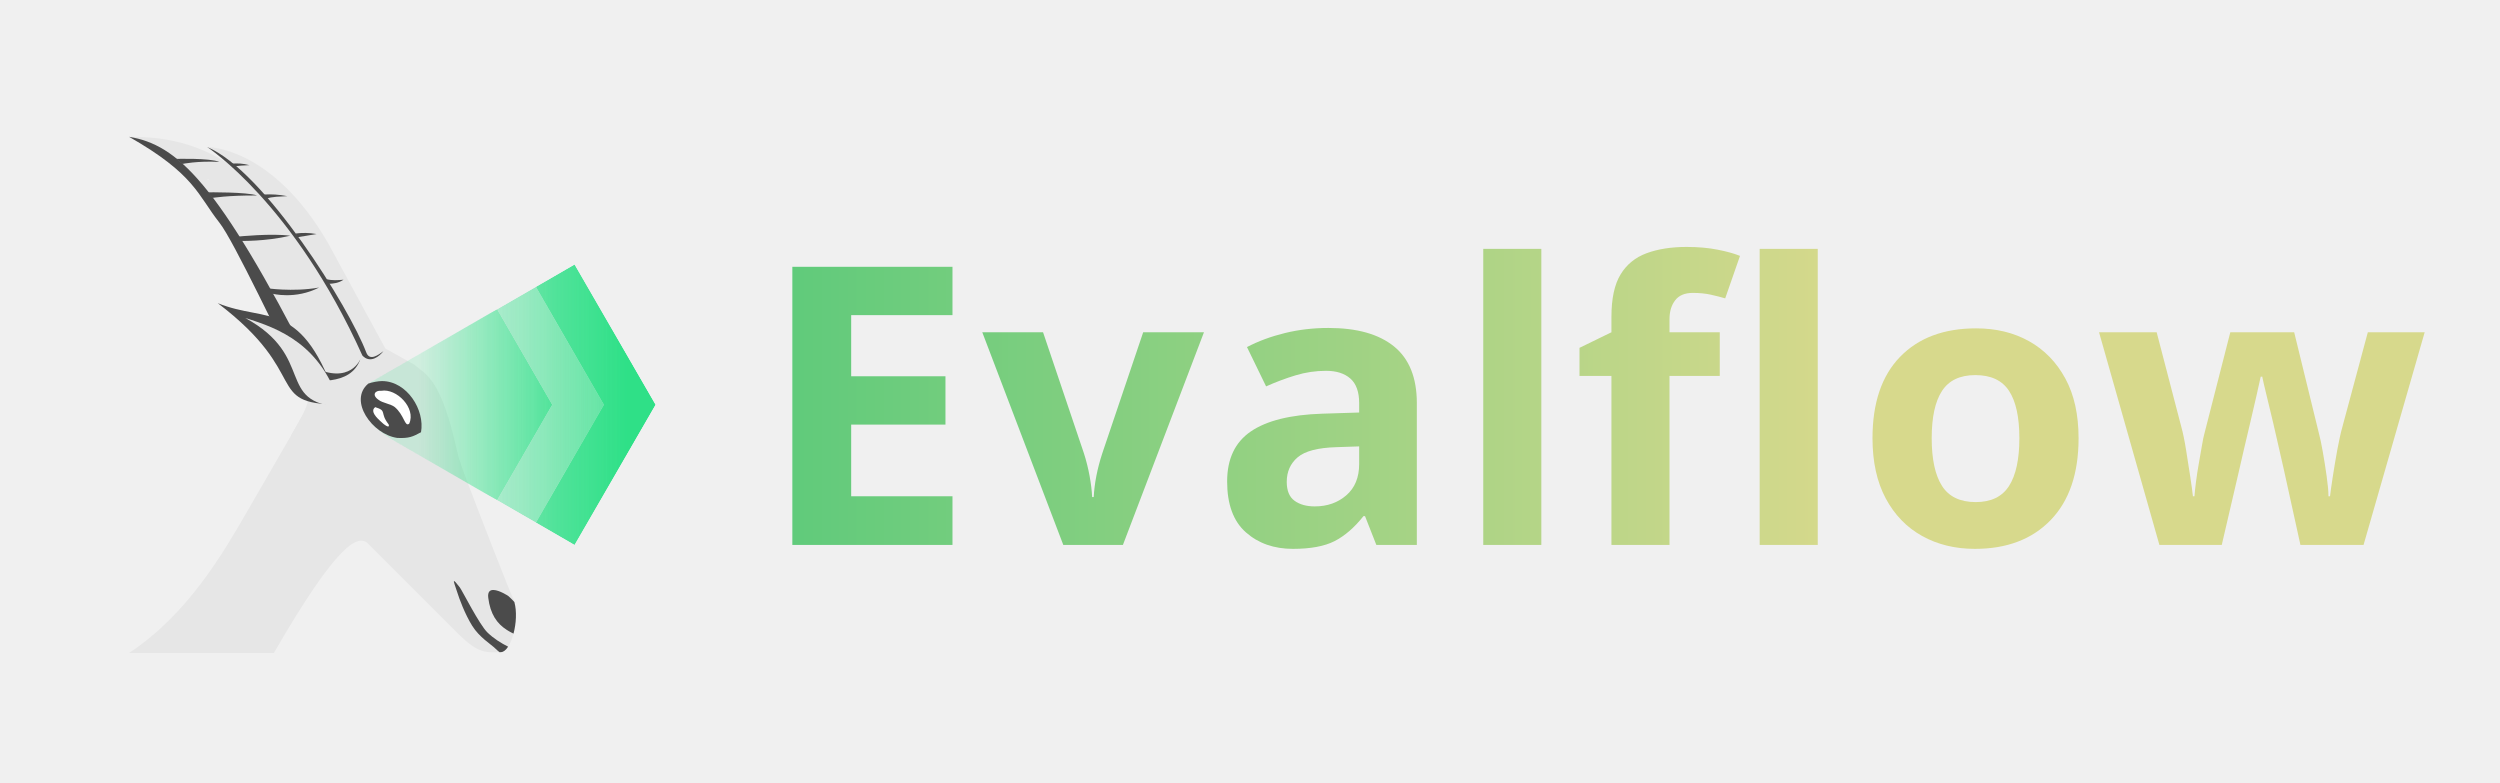
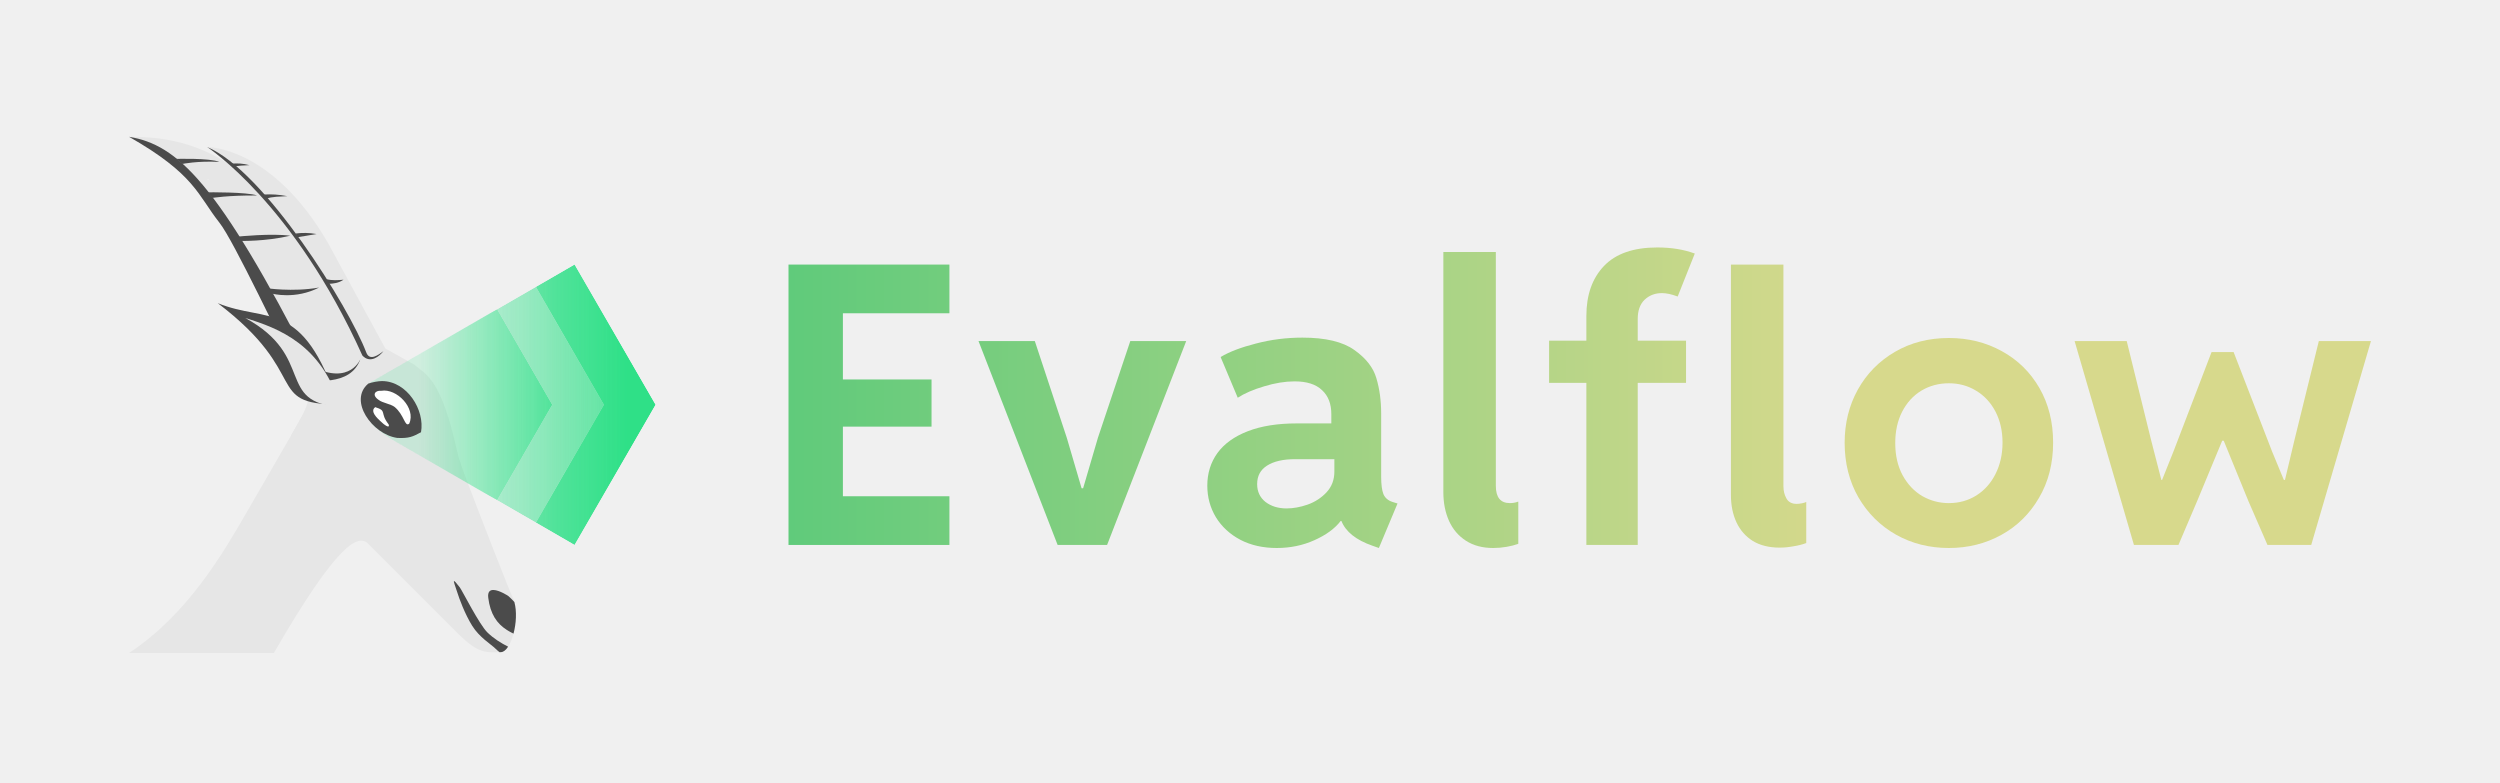
<svg xmlns="http://www.w3.org/2000/svg" xmlns:xlink="http://www.w3.org/1999/xlink" width="968.636mm" height="303.003mm" viewBox="0 0 968.636 303.003" version="1.1" id="svg8" style="enable-background:new">
  <defs id="defs2">
-     <linearGradient id="linearGradient1375">
-       <stop style="stop-color:#21c372;stop-opacity:1" offset="0" id="stop1373" />
-       <stop style="stop-color:#d7d98c;stop-opacity:1" offset="1" id="stop1371" />
-     </linearGradient>
-     <linearGradient id="linearGradient1303">
-       <stop style="stop-color:#21c372;stop-opacity:1" offset="0" id="stop1301" />
-       <stop style="stop-color:#d7d98c;stop-opacity:1" offset="1" id="stop1299" />
-     </linearGradient>
-     <linearGradient id="linearGradient1295">
-       <stop style="stop-color:#21c372;stop-opacity:1" offset="0" id="stop1293" />
-       <stop style="stop-color:#d7d98c;stop-opacity:1" offset="1" id="stop1291" />
-     </linearGradient>
-     <linearGradient id="linearGradient1159">
-       <stop style="stop-color:#21c372;stop-opacity:1" offset="0" id="stop1157" />
-       <stop style="stop-color:#d7d98c;stop-opacity:1" offset="1" id="stop1155" />
-     </linearGradient>
-     <linearGradient id="linearGradient1030">
-       <stop style="stop-color:#21c372;stop-opacity:1" offset="0" id="stop1028" />
-       <stop style="stop-color:#d7d98c;stop-opacity:1" offset="1" id="stop1026" />
-     </linearGradient>
    <linearGradient id="linearGradient136775">
      <stop style="stop-color:#21c372;stop-opacity:1" offset="0" id="stop136773" />
      <stop style="stop-color:#d7d98c;stop-opacity:1" offset="1" id="stop136771" />
    </linearGradient>
    <linearGradient id="linearGradient4817">
      <stop style="stop-color:#20df80;stop-opacity:1" offset="0" id="stop4813" />
      <stop style="stop-color:#20df80;stop-opacity:0.106" offset="1" id="stop4815" />
    </linearGradient>
    <linearGradient xlink:href="#linearGradient4817" id="linearGradient4940" x1="253.989" y1="134.937" x2="199.731" y2="134.937" gradientUnits="userSpaceOnUse" gradientTransform="matrix(0.9556218,0,0,0.9556218,34.40007,-60.55428)" />
    <filter style="color-interpolation-filters:sRGB" id="filter940" x="0" y="0" width="1" height="1">
      <feBlend mode="darken" in2="BackgroundImage" id="feBlend942" />
    </filter>
    <mask maskUnits="userSpaceOnUse" id="mask934">
      <g id="g942">
        <path id="path936" d="m 270.75,22.725 26.368,45.67 -26.368,45.67 -15,-8.66 21.368,-37.01 -21.368,-37.01 z" style="display:inline;opacity:0.65;fill:#ffffff;fill-opacity:1;stroke:none;stroke-width:0.265px;stroke-linecap:butt;stroke-linejoin:miter;stroke-opacity:1;enable-background:new" />
        <path id="path938" d="m 270.75,22.725 15,-8.66 31.367,54.33 -31.368,54.33 -15,-8.66 26.368,-45.67 z" style="fill:#ffffff;fill-opacity:1;stroke:none;stroke-width:0.265px;stroke-linecap:butt;stroke-linejoin:miter;stroke-opacity:1" />
        <path id="path940" d="m 255.75,31.385 21.367,37.01 -21.367,37.01 -74.51,-38.597 z" style="fill:#ffffff;fill-opacity:1;stroke:none;stroke-width:0.265px;stroke-linecap:butt;stroke-linejoin:miter;stroke-opacity:1" />
      </g>
    </mask>
    <linearGradient xlink:href="#linearGradient4817" id="linearGradient101134" gradientUnits="userSpaceOnUse" gradientTransform="matrix(0.9556218,0,0,0.9556218,34.40007,-60.55428)" x1="284.376" y1="134.937" x2="253.503" y2="134.937" />
    <linearGradient xlink:href="#linearGradient136775" id="linearGradient924" gradientUnits="userSpaceOnUse" x1="140.1" y1="184.101" x2="764.849" y2="184.101" />
-     <linearGradient xlink:href="#linearGradient1030" id="linearGradient926" gradientUnits="userSpaceOnUse" x1="527.859" y1="184.101" x2="753.368" y2="184.101" />
-     <linearGradient xlink:href="#linearGradient1159" id="linearGradient928" gradientUnits="userSpaceOnUse" x1="527.859" y1="184.101" x2="753.368" y2="184.101" />
-     <linearGradient xlink:href="#linearGradient1295" id="linearGradient930" gradientUnits="userSpaceOnUse" x1="527.859" y1="184.101" x2="753.368" y2="184.101" />
-     <linearGradient xlink:href="#linearGradient1303" id="linearGradient932" gradientUnits="userSpaceOnUse" x1="527.859" y1="184.101" x2="753.368" y2="184.101" />
-     <linearGradient xlink:href="#linearGradient1375" id="linearGradient934" gradientUnits="userSpaceOnUse" x1="527.859" y1="184.101" x2="753.368" y2="184.101" />
-     <linearGradient xlink:href="#linearGradient1375" id="linearGradient936" gradientUnits="userSpaceOnUse" x1="527.859" y1="184.101" x2="753.368" y2="184.101" />
-     <linearGradient xlink:href="#linearGradient1303" id="linearGradient938" gradientUnits="userSpaceOnUse" x1="527.859" y1="184.101" x2="753.368" y2="184.101" />
  </defs>
  <g style="display:inline" id="g1083" transform="translate(-63.13024,56.00317)">
    <path id="path1079" d="m 113.13,197 c 22.789,-15.032 36.468,-38.725 45.88,-55.026 9.689,-16.789 25.975,-44.974 25.975,-44.974 L 156.376,41.146 C 126.994,-4.219 113.13,-3 113.13,-3 c 19.016,0 59.972,3.096 84.347,83.333 C 178.641,23.459 143.398,0.969 143.398,0.969 c 0,0 25.097,-0.444 46.825,37.191 l 22.213,40.867 10.963,6.094 c 5.126,4.238 10.718,5.604 17.038,34.526 0.588,2.692 1.488,4.473 2.397,7.439 5.207,13.935 18.735,48.618 19.252,49.107 2.705,7.261 -0.799,20.31 -4.837,20.481 -7.658,0.326 -9.869,-0.037 -20.065,-10.607 L 205.787,154.671 C 201.928,150.812 193.876,154.329 169.24,197 Z" style="fill:#e6e6e6;fill-opacity:1;stroke-width:0.081" />
    <path id="path1081" d="m 143.678,13.697 c 1.383,-0.929 -1.011,0.422 0,0 z" style="fill:#ffffff;fill-opacity:1;stroke-width:0.081" />
  </g>
  <g id="layer1" style="display:inline" transform="translate(-63.13024,-46.99683)">
    <path style="fill:#e6e6e6;fill-opacity:1;stroke:none;stroke-width:0.265px;stroke-linecap:butt;stroke-linejoin:miter;stroke-opacity:1" d="m 185.699,226.785 -9.742,-11.164 c 9.019,-15.621 9.024,-15.63 0.01,-31.242 9.965,17.26 9.01,15.621 9.01,15.621 l 10.005,17.312 z" id="path901" />
  </g>
  <g id="layer7" style="display:inline;opacity:1;filter:url(#filter940)" transform="translate(-63.13024,-46.99683)">
    <path id="path1682-0" d="m 143.398,103.969 c 0,0 33.552,21.743 60.136,80.778 3.065,3.261 6.594,0.33 8.166,-1.704 -2.11,1.595 -5.393,3.98 -6.683,0.46 -6.486,-17.211 -39.409,-70.337 -61.618,-79.534 z" style="display:inline;opacity:1;fill:#4b4b4b;fill-opacity:1;stroke-width:0.078;enable-background:new" />
    <path id="path4792-7-3-9" d="m 148.171,133.304 c 5.634,7.135 23.89,46.29 32.184,62.007 3.645,-1.759 18.463,2.133 22.449,-9.277 0.131,-0.375 -3.709,10.644 -18.945,2.907 C 147.313,117.264 131.762,103.097 113.13,100 c 25.611,14.59 26.58,22.588 35.041,33.303 z" style="display:inline;opacity:1;fill:#4b4b4b;fill-opacity:1;stroke-width:0.082;enable-background:new" />
  </g>
  <g id="layer2" style="display:inline;opacity:1" transform="translate(-63.13024,-46.99683)">
    <path style="fill:#4b4b4b;fill-opacity:1;stroke:none;stroke-width:0.344px;stroke-linecap:butt;stroke-linejoin:miter;stroke-opacity:1" d="m 166.009,158.594 c 0,0 10.413,1.659 20.761,-0.198 -9.246,4.775 -18.123,2.387 -18.123,2.387 z" id="path873" />
    <path style="display:inline;fill:#4b4b4b;fill-opacity:1;stroke:none;stroke-width:0.3px;stroke-linecap:butt;stroke-linejoin:miter;stroke-opacity:1;enable-background:new" d="m 155.41,138.658 c 0,0 12.958,-1.335 20.18,-0.32 -9.696,2.26 -19.187,1.999 -19.187,1.999 z" id="path873-6" />
    <path style="display:inline;fill:#4b4b4b;fill-opacity:1;stroke:none;stroke-width:0.282px;stroke-linecap:butt;stroke-linejoin:miter;stroke-opacity:1;enable-background:new" d="m 143.703,121.507 c 0,0 15.253,-0.156 19.036,1.227 -11.521,-0.06 -17.307,0.948 -17.307,0.948 z" id="path873-6-7" />
    <path style="display:inline;fill:#4b4b4b;fill-opacity:1;stroke:none;stroke-width:0.179px;stroke-linecap:butt;stroke-linejoin:miter;stroke-opacity:1;enable-background:new" d="m 189.564,155.147 c 2.223,0.59 4.445,0.432 6.668,0.227 -1.973,1.335 -3.805,1.5 -5.918,1.619 -0.25,-0.615 -0.5,-1.231 -0.75,-1.846 z" id="path873-3" />
    <path style="display:inline;fill:#4b4b4b;fill-opacity:1;stroke:none;stroke-width:0.146px;stroke-linecap:butt;stroke-linejoin:miter;stroke-opacity:1;enable-background:new" d="m 177.68,137.476 c 2.522,-0.331 5.243,-0.332 8.063,0.197 -3.082,0.48 -6.031,1.092 -7.459,1.241 -0.201,-0.479 -0.403,-0.958 -0.604,-1.438 z" id="path873-6-5" />
    <path style="display:inline;fill:#4b4b4b;fill-opacity:1;stroke:none;stroke-width:0.181px;stroke-linecap:butt;stroke-linejoin:miter;stroke-opacity:1;enable-background:new" d="m 165.358,122.368 c 3.059,-0.164 5.674,-0.024 9.107,0.631 -2.941,0.202 -5.8,0.101 -8.33,1.027 -0.259,-0.553 -0.517,-1.105 -0.776,-1.658 z" id="path873-6-7-3" />
    <path style="display:inline;fill:#4b4b4b;fill-opacity:1;stroke:none;stroke-width:0.207px;stroke-linecap:butt;stroke-linejoin:miter;stroke-opacity:1;enable-background:new" d="m 131.41,108.562 c 0,0 12.981,-0.382 16.717,1.163 -8.669,-0.435 -14.321,0.795 -14.321,0.795 z" id="path873-6-7-5" />
    <path style="display:inline;fill:#4b4b4b;fill-opacity:1;stroke:none;stroke-width:0.133px;stroke-linecap:butt;stroke-linejoin:miter;stroke-opacity:1;enable-background:new" d="m 152.817,110.408 c 2.271,-0.187 4.409,-0.108 6.961,0.581 -2.303,0.129 -4.326,0.153 -6.384,0.634 -0.192,-0.405 -0.385,-0.81 -0.577,-1.215 z" id="path873-6-7-5-6" />
  </g>
  <g id="layer4" transform="translate(-63.13024,88.41982)" style="display:inline;opacity:1">
    <path style="opacity:0.737;fill:url(#linearGradient4940);fill-opacity:1;stroke:none;stroke-width:0.253px;stroke-linecap:butt;stroke-linejoin:miter;stroke-opacity:1" d="m 205.811,60.217 79.938,-46.152 31.367,54.33 -31.368,54.33 -69.85,-40.328 c 0,0 -9.72,-5.97 -9.06,-7.73 -1.269,-2.459 -1.935,-7.387 -1.028,-14.45 z" id="path4809" mask="url(#mask934)" />
  </g>
  <g id="g100974" transform="translate(-63.13024,88.41982)" style="display:inline;opacity:1">
    <path style="opacity:0.737;fill:url(#linearGradient101134);fill-opacity:1;stroke:none;stroke-width:0.253px;stroke-linecap:butt;stroke-linejoin:miter;stroke-opacity:1" d="m 205.811,60.217 79.938,-46.152 31.367,54.33 -31.368,54.33 -69.85,-40.328 c 0,0 -9.72,-5.97 -9.06,-7.73 -1.269,-2.459 -1.935,-7.387 -1.028,-14.45 z" id="path100972" mask="url(#mask934)" />
  </g>
  <g id="layer6" style="display:inline" transform="translate(-63.13024,-46.99683)">
    <path style="display:inline;opacity:1;fill:#4b4b4b;fill-opacity:1;stroke-width:0.116;enable-background:new" d="m 211.084,194.644 c -1.398,9.4e-4 -3.74,0.437 -5.273,0.99 -7.795,6.577 1.576,19.673 11.241,21.04 4.647,0.209 6.028,-0.497 9.202,-2.208 1.572,-8.532 -5.381,-19.831 -15.17,-19.822 z" id="path859-7" />
    <path style="display:inline;opacity:1;fill:#ffffff;fill-opacity:1;stroke-width:0.116;enable-background:new" d="m 209.865,201.956 c -2.902,-1.963 -1.304,-3.803 0.989,-3.546 5.937,-1.057 13.551,6.734 10.83,12.726 -1.757,1.482 -1.828,-3.297 -5.671,-6.472 -1.528,-1.17 -4.696,-1.553 -6.148,-2.707 z" id="path857-5" />
    <path style="display:inline;opacity:1;fill:#ffffff;fill-opacity:1;stroke-width:0.116;enable-background:new" d="m 208.511,204.745 c 4.792,1.492 1.572,2.067 5.217,6.708 0.569,1.739 -1.628,0.323 -3.301,-1.368 -2.664,-2.414 -3.462,-4.234 -1.916,-5.34 z" id="path4691" />
    <path style="display:inline;opacity:1;fill:#4b4b4b;fill-opacity:1;stroke:none;stroke-width:0.908px;stroke-linecap:butt;stroke-linejoin:miter;stroke-opacity:1;enable-background:new" d="m 903.518,1028.539 c -1.249,0.268 2.149,8.171 4.695,16.471 2.747,8.953 11.181,31.88 21.861,48.998 10.681,17.118 27.083,26.601 34.148,33.531 2.231,2.188 4.178,3.835 5.965,5.164 0.702,-0.027 1.363,-0.045 2.09,-0.076 3.689,-0.157 7.254,-3.174 10.404,-8.02 -10.255,-5.206 -20.999,-11.769 -30.256,-20.764 -12.01,-11.67 -36.987,-61.448 -40.453,-65.977 -5.283,-6.902 -7.706,-9.489 -8.455,-9.328 z m 57.016,13.037 c -4.693,0.151 -7.973,2.997 -6.932,11.416 2.962,23.947 12.766,37.92 27.17,47.066 0,0 4.336,2.878 9.807,5.416 3.887,-14.653 5.038,-32.48 1.252,-46.244 -5.136,-5.801 -9.18,-9.041 -9.18,-9.041 0,0 -12.505,-8.259 -21.16,-8.607 -0.325,-0.013 -0.644,-0.016 -0.957,-0.01 z" id="path893-3" transform="scale(0.2645833)" />
  </g>
  <g id="layer9" transform="translate(-63.13024,-46.99683)" style="display:inline">
    <path style="fill:#4b4b4b;fill-opacity:1;stroke:#e6e6e6;stroke-width:0;stroke-linecap:butt;stroke-linejoin:miter;stroke-miterlimit:4;stroke-dasharray:none;stroke-opacity:1" d="m 194.162,203.727 c -28.792,-0.127 -10.329,-11.701 -46.664,-39.277 19.228,7.913 32.877,-2.192 46.664,39.277 z" id="path1025" />
    <path style="fill:#e6e6e6;fill-opacity:1;stroke:#e6e6e6;stroke-width:0;stroke-linecap:butt;stroke-linejoin:miter;stroke-miterlimit:4;stroke-dasharray:none;stroke-opacity:1;enable-background:new" d="m 195.072,204.68 c -25.43,-1.675 -9.435,-19.512 -36.912,-34.475 13.049,4.034 29.681,10.219 36.912,34.475 z" id="path1025-1" />
    <text xml:space="preserve" style="font-style:normal;font-variant:normal;font-weight:normal;font-stretch:normal;font-size:10.583px;line-height:1.25;font-family:'FONTSPRING DEMO - Modica';-inkscape-font-specification:'FONTSPRING DEMO - Modica';letter-spacing:0px;word-spacing:0px;fill:#ffffff;fill-opacity:1;stroke:none;stroke-width:0.265" x="335.59" y="167.696" id="text864" />
    <text xml:space="preserve" style="font-style:normal;font-variant:normal;font-weight:normal;font-stretch:normal;font-size:10.583px;line-height:1.25;font-family:'FONTSPRING DEMO - Modica';-inkscape-font-specification:'FONTSPRING DEMO - Modica';letter-spacing:0px;word-spacing:0px;fill:#ffffff;fill-opacity:1;stroke:none;stroke-width:0.265" x="339.294" y="161.875" id="text868" />
  </g>
  <g id="layer5" style="display:none" transform="translate(-59.85686,-56.52786)">
    <g aria-label="IVM" style="font-style:normal;font-variant:normal;font-weight:normal;font-stretch:normal;font-size:155.191px;line-height:1.25;font-family:'FONTSPRING DEMO - Modica';-inkscape-font-specification:'FONTSPRING DEMO - Modica';letter-spacing:0px;word-spacing:0px;display:inline;fill:#e6e6e6;fill-opacity:1;stroke:none;stroke-width:3.88;enable-background:new" id="text872" transform="translate(34.03289,9.484942)">
      <path d="m 390.831,149.528 h -50.127 v 108.634 h 50.748 c 33.677,0 58.042,-20.175 58.042,-54.627 0,-34.452 -24.52,-54.007 -58.662,-54.007 z m -0.155,24.21 c 11.174,0 30.262,0.931 30.262,29.952 0,29.486 -19.554,30.107 -29.642,30.107 h -22.658 v -60.059 z" style="fill:#e6e6e6;fill-opacity:1;stroke-width:3.88" id="path874" />
      <path d="m 516.225,174.203 c -13.967,0 -22.813,8.38 -27.779,21.106 l -3.104,-19.089 h -23.279 v 81.941 H 488.601 v -28.866 c 0,-22.348 11.795,-30.883 24.52,-30.883 h 8.38 l 1.552,-24.21 z" style="fill:#e6e6e6;fill-opacity:1;stroke-width:3.88" id="path876" />
      <path d="m 546.487,170.168 c 9.467,0 15.674,-6.984 15.674,-15.674 0,-8.536 -6.208,-15.674 -15.674,-15.674 -9.467,0 -15.674,7.139 -15.674,15.674 0,8.691 6.208,15.674 15.674,15.674 z m 13.346,6.052 h -26.693 v 81.941 h 26.693 z" style="fill:#e6e6e6;fill-opacity:1;stroke-width:3.88" id="path878" />
      <path d="m 603.287,144.406 h -26.693 v 113.755 h 26.693 z" style="fill:#e6e6e6;fill-opacity:1;stroke-width:3.88" id="path880" />
      <path d="m 646.741,144.406 h -26.693 v 113.755 h 26.693 z" style="fill:#e6e6e6;fill-opacity:1;stroke-width:3.88" id="path882" />
      <path d="M 768.255,238.607 751.184,220.916 c -9.932,9.777 -19.089,13.657 -29.642,13.657 -19.089,0 -32.435,-12.726 -32.435,-31.038 0,-18.157 12.726,-30.728 31.193,-30.728 11.329,0 20.64,5.277 26.693,12.105 l 19.244,-17.692 c -8.691,-10.863 -25.607,-19.554 -46.247,-19.554 -33.832,0 -59.593,23.744 -59.593,56.024 0,33.211 27.469,56.334 60.214,56.334 21.416,0 37.711,-9.622 47.644,-21.416 z" style="fill:#e6e6e6;fill-opacity:1;stroke-width:3.88" id="path884" />
      <path d="m 822.417,174.203 c -26.693,0 -47.489,16.916 -47.489,42.988 0,26.072 20.796,42.988 47.489,42.988 26.538,0 47.178,-16.916 47.178,-42.988 0,-26.072 -20.64,-42.988 -47.178,-42.988 z m 0,62.232 c -10.708,0 -20.33,-6.984 -20.33,-19.244 0,-12.26 9.622,-19.089 20.33,-19.089 10.708,0 19.864,6.828 19.864,19.089 0,12.26 -9.156,19.244 -19.864,19.244 z" style="fill:#e6e6e6;fill-opacity:1;stroke-width:3.88" id="path886" />
      <path d="m 945.328,144.406 v 42.057 c -5.121,-7.604 -13.191,-12.26 -25.296,-12.26 -23.434,0 -40.815,17.847 -40.815,43.609 0,28.245 20.796,42.367 41.436,42.367 11.484,0 19.709,-4.501 24.831,-12.415 l 3.725,10.398 h 22.813 V 144.406 Z m -19.864,92.96 c -11.795,0 -19.399,-7.915 -19.399,-20.485 0,-10.863 6.363,-20.02 19.399,-20.02 11.019,0 19.864,7.294 19.864,20.02 0,12.26 -8.846,20.485 -19.864,20.485 z" style="fill:#e6e6e6;fill-opacity:1;stroke-width:3.88" id="path888" />
      <path d="m 1029.286,174.203 c -26.227,0 -44.074,17.071 -44.074,42.833 0,26.693 19.554,43.143 45.161,43.143 11.484,0 27.624,-3.259 38.022,-13.812 l -11.794,-16.45 c -9.156,6.673 -17.692,8.38 -24.21,8.38 -9.467,0 -17.226,-2.949 -20.02,-13.191 h 56.955 c 3.88,-31.969 -11.95,-50.903 -40.039,-50.903 z m 13.812,34.297 h -31.193 c 1.397,-8.225 6.052,-13.657 16.45,-13.657 10.243,0 15.364,5.742 14.743,13.657 z" style="fill:#e6e6e6;fill-opacity:1;stroke-width:3.88" id="path890" />
    </g>
  </g>
  <g id="layer8" style="display:none" transform="translate(-59.85686,-56.52786)">
    <g aria-label="IVM" style="font-style:normal;font-variant:normal;font-weight:normal;font-stretch:normal;font-size:162.373px;line-height:1.25;font-family:'FONTSPRING DEMO - Modica SemiBold';-inkscape-font-specification:'FONTSPRING DEMO - Modica SemiBold, ';letter-spacing:0px;word-spacing:0px;fill:#e6e6e6;fill-opacity:1;stroke:none;stroke-width:4.059" id="text913" transform="matrix(0.9559196,0,0,0.9559196,27.84118,12.01553)">
      <path d="m 419.969,153.785 h -50.498 v 28.415 l 16.408,28.41 -16.408,28.42 v 28.415 h 51.472 c 35.073,0 59.916,-20.946 59.916,-56.668 0,-36.209 -25.655,-56.993 -60.89,-56.993 z m -0.325,21.108 c 15.588,0 36.534,4.384 36.534,36.047 0,31.176 -20.297,35.235 -35.56,35.235 h -26.954 v -71.282 z" style="font-style:normal;font-variant:normal;font-weight:normal;font-stretch:normal;font-family:'FONTSPRING DEMO - Modica SemiBold';-inkscape-font-specification:'FONTSPRING DEMO - Modica SemiBold, ';fill:#e6e6e6;fill-opacity:1;stroke-width:4.059" id="path915" />
      <path d="m 549.38,180.09 c -14.614,0 -24.194,9.255 -29.714,22.895 l -2.436,-20.784 h -20.297 v 85.246 h 22.895 v -31.013 c 0,-24.194 12.827,-35.073 26.954,-35.073 h 8.768 l 1.461,-21.271 z" style="font-style:normal;font-variant:normal;font-weight:normal;font-stretch:normal;font-family:'FONTSPRING DEMO - Modica SemiBold';-inkscape-font-specification:'FONTSPRING DEMO - Modica SemiBold, ';fill:#e6e6e6;fill-opacity:1;stroke-width:4.059" id="path917" />
      <path d="m 580.88,173.27 c 8.606,0 14.126,-6.333 14.126,-14.126 0,-7.956 -5.521,-14.289 -14.126,-14.289 -8.768,0 -14.289,6.333 -14.289,14.289 0,7.794 5.521,14.126 14.289,14.126 z m 11.366,8.931 h -22.895 v 85.246 h 22.895 z" style="font-style:normal;font-variant:normal;font-weight:normal;font-stretch:normal;font-family:'FONTSPRING DEMO - Modica SemiBold';-inkscape-font-specification:'FONTSPRING DEMO - Modica SemiBold, ';fill:#e6e6e6;fill-opacity:1;stroke-width:4.059" id="path919" />
      <path d="m 635.762,148.427 h -22.895 v 119.019 h 22.895 z" style="font-style:normal;font-variant:normal;font-weight:normal;font-stretch:normal;font-family:'FONTSPRING DEMO - Modica SemiBold';-inkscape-font-specification:'FONTSPRING DEMO - Modica SemiBold, ';fill:#e6e6e6;fill-opacity:1;stroke-width:4.059" id="path921" />
      <path d="m 679.115,148.427 h -22.895 v 119.019 h 22.895 z" style="font-style:normal;font-variant:normal;font-weight:normal;font-stretch:normal;font-family:'FONTSPRING DEMO - Modica SemiBold';-inkscape-font-specification:'FONTSPRING DEMO - Modica SemiBold, ';fill:#e6e6e6;fill-opacity:1;stroke-width:4.059" id="path923" />
      <path d="m 807.065,248.611 -14.614,-15.913 c -10.717,10.229 -20.621,14.614 -32.962,14.614 -22.732,0 -38.645,-15.101 -38.645,-37.021 0,-21.596 15.101,-36.534 37.67,-36.534 12.016,0 21.92,5.034 30.039,13.152 l 16.4,-15.913 c -10.229,-11.366 -27.116,-19.16 -46.763,-19.16 -35.722,0 -62.189,24.843 -62.189,58.617 0,34.748 28.253,58.941 62.514,58.941 20.946,0 37.67,-8.768 48.549,-20.784 z" style="font-style:normal;font-variant:normal;font-weight:normal;font-stretch:normal;font-family:'FONTSPRING DEMO - Modica SemiBold';-inkscape-font-specification:'FONTSPRING DEMO - Modica SemiBold, ';fill:#e6e6e6;fill-opacity:1;stroke-width:4.059" id="path925" />
      <path d="m 865.518,180.09 c -27.441,0 -48.874,17.374 -48.874,44.653 0,27.116 21.433,44.815 48.874,44.815 27.279,0 48.549,-17.699 48.549,-44.815 0,-27.279 -21.271,-44.653 -48.549,-44.653 z m 0,68.684 c -12.827,0 -25.33,-8.443 -25.33,-24.031 0,-15.588 12.503,-23.869 25.33,-23.869 12.827,0 24.843,8.281 24.843,23.869 0,15.588 -12.016,24.031 -24.843,24.031 z" style="font-style:normal;font-variant:normal;font-weight:normal;font-stretch:normal;font-family:'FONTSPRING DEMO - Modica SemiBold';-inkscape-font-specification:'FONTSPRING DEMO - Modica SemiBold, ';fill:#ae02d8;fill-opacity:1;stroke-width:4.059" id="path927" />
      <path d="m 997.202,148.427 v 45.951 c -5.521,-8.768 -14.614,-14.289 -28.09,-14.289 -25.005,0 -43.191,18.348 -43.191,45.14 0,29.065 21.108,44.328 43.516,44.328 13.315,0 22.407,-5.521 28.09,-14.776 l 3.085,12.665 h 19.485 V 148.427 Z m -24.194,101.158 c -13.964,0 -23.706,-9.093 -23.706,-25.005 0,-14.289 8.931,-24.681 24.031,-24.681 13.477,0 23.869,8.768 23.869,24.518 0,15.101 -10.392,25.168 -24.194,25.168 z" style="font-style:normal;font-variant:normal;font-weight:normal;font-stretch:normal;font-family:'FONTSPRING DEMO - Modica SemiBold';-inkscape-font-specification:'FONTSPRING DEMO - Modica SemiBold, ';fill:#e6e6e6;fill-opacity:1;stroke-width:4.059" id="path929" />
      <path d="m 1081.961,180.09 c -27.279,0 -45.302,18.673 -45.302,44.653 0,27.279 19.972,44.815 46.763,44.815 12.99,0 29.227,-4.384 39.294,-14.776 l -10.879,-14.451 c -9.255,6.982 -18.186,9.58 -26.954,9.58 -12.178,0 -22.245,-5.034 -25.005,-18.51 h 63.488 c 3.41,-33.286 -14.126,-51.31 -41.405,-51.31 z m 18.186,35.722 h -40.106 c 2.111,-10.229 8.768,-17.049 21.108,-17.049 11.691,0 19.647,6.495 18.998,17.049 z" style="font-style:normal;font-variant:normal;font-weight:normal;font-stretch:normal;font-family:'FONTSPRING DEMO - Modica SemiBold';-inkscape-font-specification:'FONTSPRING DEMO - Modica SemiBold, ';fill:#e6e6e6;fill-opacity:1;stroke-width:4.059" id="path931" />
    </g>
    <text xml:space="preserve" style="font-style:normal;font-weight:normal;font-size:10.583px;line-height:1.25;font-family:sans-serif;fill:#000000;fill-opacity:1;stroke:none;stroke-width:0.265" x="381.026" y="159.022" id="text7448">
      <tspan id="tspan7446" style="stroke-width:0.265" x="381.026" y="159.022" />
    </text>
    <text xml:space="preserve" style="font-style:normal;font-weight:normal;font-size:10.583px;line-height:1.25;font-family:sans-serif;fill:#000000;fill-opacity:1;stroke:none;stroke-width:0.265" x="381.317" y="308.002" id="text17268">
      <tspan id="tspan17266" style="stroke-width:0.265" x="381.317" y="308.002">asdf</tspan>
    </text>
    <text xml:space="preserve" style="font-style:normal;font-weight:normal;font-size:10.583px;line-height:1.25;font-family:sans-serif;fill:#000000;fill-opacity:1;stroke:none;stroke-width:0.265" x="404.903" y="356.944" id="text57141">
      <tspan id="tspan57139" style="stroke-width:0.265" x="404.903" y="356.944" />
    </text>
  </g>
-   <g id="layer11" style="display:inline" transform="translate(-50,-30)">
+   <g id="layer11" style="display:none" transform="translate(-50,-30)">
    <text xml:space="preserve" style="font-size:150.937px;line-height:1.25;font-family:Modica;-inkscape-font-specification:Modica;letter-spacing:2.646px;fill:url(#linearGradient924);fill-opacity:1;stroke-width:0.257" x="343.419" y="241.145" id="text25455">
      <tspan id="tspan25453" style="font-style:normal;font-variant:normal;font-weight:bold;font-stretch:normal;font-size:150.937px;font-family:'Reddit Sans';-inkscape-font-specification:'Reddit Sans Bold';fill:url(#linearGradient924);fill-opacity:1;stroke-width:0.257" x="343.419" y="241.145">Eval<tspan style="fill:url(#linearGradient924);fill-opacity:1" id="tspan94535">flow</tspan>
      </tspan>
    </text>
  </g>
-   <g id="g146893" style="display:none" transform="translate(-50,-30)">
-     <path d="M 355.506,241.145 V 132.511 h 62.35 v 18.867 h -41.272 v 25.648 h 34.344 v 18.278 h -34.344 v 26.974 h 41.272 v 18.867 z" style="font-weight:bold;font-size:150.937px;line-height:1.25;font-family:'Reddit Sans';-inkscape-font-specification:'Reddit Sans Bold';letter-spacing:2.646px;fill:url(#linearGradient926);fill-opacity:1;stroke-width:0.257" id="path147077" />
-     <path d="m 459.783,241.145 -30.659,-79.006 h 21.815 l 12.382,37.439 5.749,19.604 h 0.59 l 5.749,-19.604 12.529,-37.439 h 21.668 l -30.659,79.006 z" style="font-weight:bold;font-size:150.937px;line-height:1.25;font-family:'Reddit Sans';-inkscape-font-specification:'Reddit Sans Bold';letter-spacing:2.646px;fill:url(#linearGradient928);fill-opacity:1;stroke-width:0.257" id="path147079" />
-     <path d="m 591.477,225.078 -7.223,17.246 -2.506,-0.884 q -9.507,-3.316 -12.013,-9.581 h -0.295 q -3.39,4.422 -10.171,7.444 -6.707,3.022 -14.593,3.022 -7.96,0 -14.077,-3.169 -6.117,-3.243 -9.507,-8.77 -3.316,-5.527 -3.316,-12.234 0,-7.149 3.906,-12.603 3.98,-5.454 11.792,-8.475 7.812,-3.022 18.941,-3.022 h 13.413 v -3.611 q 0,-5.97 -3.611,-9.286 -3.538,-3.39 -10.613,-3.39 -5.527,0 -11.792,1.916 -6.264,1.842 -10.244,4.422 l -6.633,-15.772 q 5.012,-3.022 13.708,-5.233 8.697,-2.285 17.983,-2.285 13.413,0 20.12,4.79 6.78,4.79 8.549,10.981 1.842,6.191 1.842,13.561 v 24.468 q 0,4.643 0.884,6.854 0.958,2.211 3.538,3.022 z m -42.967,1.916 q 3.832,0 8.107,-1.474 4.348,-1.548 7.37,-4.79 3.022,-3.243 3.022,-8.033 v -4.79 h -15.182 q -7.001,0 -10.908,2.506 -3.832,2.432 -3.832,7.149 0,4.348 3.243,6.928 3.316,2.506 8.181,2.506 z" style="font-weight:bold;font-size:150.937px;line-height:1.25;font-family:'Reddit Sans';-inkscape-font-specification:'Reddit Sans Bold';letter-spacing:2.646px;fill:url(#linearGradient930);fill-opacity:1;stroke-width:0.257" id="path147081" />
-     <path d="m 628.541,242.324 q -6.191,0 -10.539,-2.801 -4.348,-2.801 -6.559,-7.665 -2.211,-4.938 -2.211,-11.202 v -93.009 h 20.341 v 90.651 q 0,6.633 5.454,6.633 1.695,0 3.243,-0.59 v 16.361 q -1.99,0.737 -4.569,1.179 -2.579,0.442 -5.159,0.442 z" style="font-weight:bold;font-size:150.937px;line-height:1.25;font-family:'Reddit Sans';-inkscape-font-specification:'Reddit Sans Bold';letter-spacing:2.646px;fill:url(#linearGradient932);fill-opacity:1;stroke-width:0.257" id="path147083" />
-     <path d="m 693.905,143.566 q -3.98,0 -6.707,2.579 -2.653,2.579 -2.653,7.444 v 8.402 h 18.72 v 16.361 h -18.72 v 62.792 h -19.899 v -62.792 h -14.445 v -16.361 h 14.445 v -9.581 q 0,-12.234 6.854,-19.383 6.854,-7.149 20.636,-7.149 8.107,0 14.519,2.358 l -6.633,16.656 q -3.464,-1.327 -6.117,-1.327 z m 52.179,81.659 q 1.032,0 2.064,-0.221 1.105,-0.221 1.695,-0.516 v 15.919 q -2.137,0.811 -4.938,1.253 -2.727,0.516 -5.38,0.516 -6.117,0 -10.392,-2.579 -4.201,-2.653 -6.338,-7.223 -2.137,-4.643 -2.137,-10.539 v -89.324 h 20.341 v 85.934 q 0,2.653 1.179,4.717 1.179,2.064 3.906,2.064 z" id="path147085" style="font-size:150.937px;line-height:1.25;font-family:Modica;-inkscape-font-specification:Modica;letter-spacing:2.646px;fill:url(#linearGradient934);fill-opacity:1;stroke-width:0.257" />
-     <path d="m 805.103,242.324 q -11.276,0 -20.489,-5.159 -9.212,-5.233 -14.593,-14.519 -5.306,-9.286 -5.306,-21.078 0,-11.35 5.085,-20.562 5.159,-9.286 14.371,-14.666 9.212,-5.38 20.931,-5.38 11.276,0 20.489,5.085 9.286,5.085 14.593,14.298 5.306,9.212 5.306,21.152 0,12.087 -5.454,21.373 -5.38,9.286 -14.593,14.371 -9.212,5.085 -20.341,5.085 z m 0,-17.393 q 5.896,0 10.613,-2.948 4.79,-3.022 7.444,-8.328 2.727,-5.38 2.727,-12.16 0,-6.78 -2.727,-12.013 -2.727,-5.233 -7.517,-8.107 -4.717,-2.874 -10.539,-2.874 -5.896,0 -10.686,2.874 -4.717,2.874 -7.444,8.181 -2.653,5.233 -2.653,12.087 0,7.223 2.874,12.529 2.874,5.233 7.591,8.033 4.79,2.727 10.318,2.727 z" id="path147087" style="font-size:150.937px;line-height:1.25;font-family:Modica;-inkscape-font-specification:Modica;letter-spacing:2.646px;fill:url(#linearGradient936);fill-opacity:1;stroke-width:0.257" />
-     <path d="m 894.051,241.145 h -17.246 l -22.994,-79.006 h 20.194 l 9.434,38.324 3.98,15.477 h 0.295 l 4.422,-11.055 14.74,-38.471 h 8.549 l 14.887,38.471 4.569,11.055 h 0.442 l 3.685,-15.477 9.434,-38.324 h 20.194 l -23.142,79.006 h -16.951 l -7.37,-16.951 -9.581,-23.437 h -0.59 l -9.728,23.437 z" id="path147089" style="font-size:150.937px;line-height:1.25;font-family:Modica;-inkscape-font-specification:Modica;letter-spacing:2.646px;fill:url(#linearGradient938);fill-opacity:1;stroke-width:0.257" />
+   <g id="g2975" style="display:inline" transform="translate(-50,-30)">
+     <g aria-label="Evalflow" id="text2973" style="font-size:150.937px;line-height:1.25;font-family:Modica;-inkscape-font-specification:Modica;letter-spacing:2.646px;fill:url(#linearGradient924);stroke-width:0.257">
+       <path d="M 355.506,241.145 V 132.511 h 62.35 v 18.867 h -41.272 v 25.648 h 34.344 v 18.278 h -34.344 v 26.974 h 41.272 v 18.867 z" style="font-weight:bold;font-family:'Reddit Sans';-inkscape-font-specification:'Reddit Sans Bold'" id="path7881" />
+       <path d="m 459.783,241.145 -30.659,-79.006 h 21.815 l 12.382,37.439 5.749,19.604 h 0.59 l 5.749,-19.604 12.529,-37.439 h 21.668 l -30.659,79.006 z" style="font-weight:bold;font-family:'Reddit Sans';-inkscape-font-specification:'Reddit Sans Bold'" id="path7883" />
+       <path d="m 591.477,225.078 -7.223,17.246 -2.506,-0.884 q -9.507,-3.316 -12.013,-9.581 h -0.295 q -3.39,4.422 -10.171,7.444 -6.707,3.022 -14.593,3.022 -7.96,0 -14.077,-3.169 -6.117,-3.243 -9.507,-8.77 -3.316,-5.527 -3.316,-12.234 0,-7.149 3.906,-12.603 3.98,-5.454 11.792,-8.475 7.812,-3.022 18.941,-3.022 h 13.413 v -3.611 q 0,-5.97 -3.611,-9.286 -3.538,-3.39 -10.613,-3.39 -5.527,0 -11.792,1.916 -6.264,1.842 -10.244,4.422 l -6.633,-15.772 q 5.012,-3.022 13.708,-5.233 8.697,-2.285 17.983,-2.285 13.413,0 20.12,4.79 6.78,4.79 8.549,10.981 1.842,6.191 1.842,13.561 v 24.468 q 0,4.643 0.884,6.854 0.958,2.211 3.538,3.022 z m -42.967,1.916 q 3.832,0 8.107,-1.474 4.348,-1.548 7.37,-4.79 3.022,-3.243 3.022,-8.033 v -4.79 h -15.182 q -7.001,0 -10.908,2.506 -3.832,2.432 -3.832,7.149 0,4.348 3.243,6.928 3.316,2.506 8.181,2.506 z" style="font-weight:bold;font-family:'Reddit Sans';-inkscape-font-specification:'Reddit Sans Bold'" id="path7885" />
+       <path d="m 628.541,242.324 q -6.191,0 -10.539,-2.801 -4.348,-2.801 -6.559,-7.665 -2.211,-4.938 -2.211,-11.202 v -93.009 h 20.341 v 90.651 q 0,6.633 5.454,6.633 1.695,0 3.243,-0.59 v 16.361 q -1.99,0.737 -4.569,1.179 -2.579,0.442 -5.159,0.442 z" style="font-weight:bold;font-family:'Reddit Sans';-inkscape-font-specification:'Reddit Sans Bold'" id="path7887" />
+       <path d="m 693.905,143.566 q -3.98,0 -6.707,2.579 -2.653,2.579 -2.653,7.444 v 8.402 h 18.72 v 16.361 h -18.72 v 62.792 h -19.899 v -62.792 h -14.445 v -16.361 h 14.445 v -9.581 q 0,-12.234 6.854,-19.383 6.854,-7.149 20.636,-7.149 8.107,0 14.519,2.358 l -6.633,16.656 q -3.464,-1.327 -6.117,-1.327 z m 52.179,81.659 q 1.032,0 2.064,-0.221 1.105,-0.221 1.695,-0.516 v 15.919 q -2.137,0.811 -4.938,1.253 -2.727,0.516 -5.38,0.516 -6.117,0 -10.392,-2.579 -4.201,-2.653 -6.338,-7.223 -2.137,-4.643 -2.137,-10.539 v -89.324 h 20.341 v 85.934 q 0,2.653 1.179,4.717 1.179,2.064 3.906,2.064 z" id="path7889" />
+       <path d="m 805.103,242.324 q -11.276,0 -20.489,-5.159 -9.212,-5.233 -14.593,-14.519 -5.306,-9.286 -5.306,-21.078 0,-11.35 5.085,-20.562 5.159,-9.286 14.371,-14.666 9.212,-5.38 20.931,-5.38 11.276,0 20.489,5.085 9.286,5.085 14.593,14.298 5.306,9.212 5.306,21.152 0,12.087 -5.454,21.373 -5.38,9.286 -14.593,14.371 -9.212,5.085 -20.341,5.085 z m 0,-17.393 q 5.896,0 10.613,-2.948 4.79,-3.022 7.444,-8.328 2.727,-5.38 2.727,-12.16 0,-6.78 -2.727,-12.013 -2.727,-5.233 -7.517,-8.107 -4.717,-2.874 -10.539,-2.874 -5.896,0 -10.686,2.874 -4.717,2.874 -7.444,8.181 -2.653,5.233 -2.653,12.087 0,7.223 2.874,12.529 2.874,5.233 7.591,8.033 4.79,2.727 10.318,2.727 z" id="path7891" />
+       <path d="m 894.051,241.145 h -17.246 l -22.994,-79.006 h 20.194 l 9.434,38.324 3.98,15.477 h 0.295 l 4.422,-11.055 14.74,-38.471 h 8.549 l 14.887,38.471 4.569,11.055 h 0.442 l 3.685,-15.477 9.434,-38.324 h 20.194 l -23.142,79.006 h -16.951 l -7.37,-16.951 -9.581,-23.437 h -0.59 l -9.728,23.437 z" id="path7893" />
+     </g>
  </g>
</svg>
